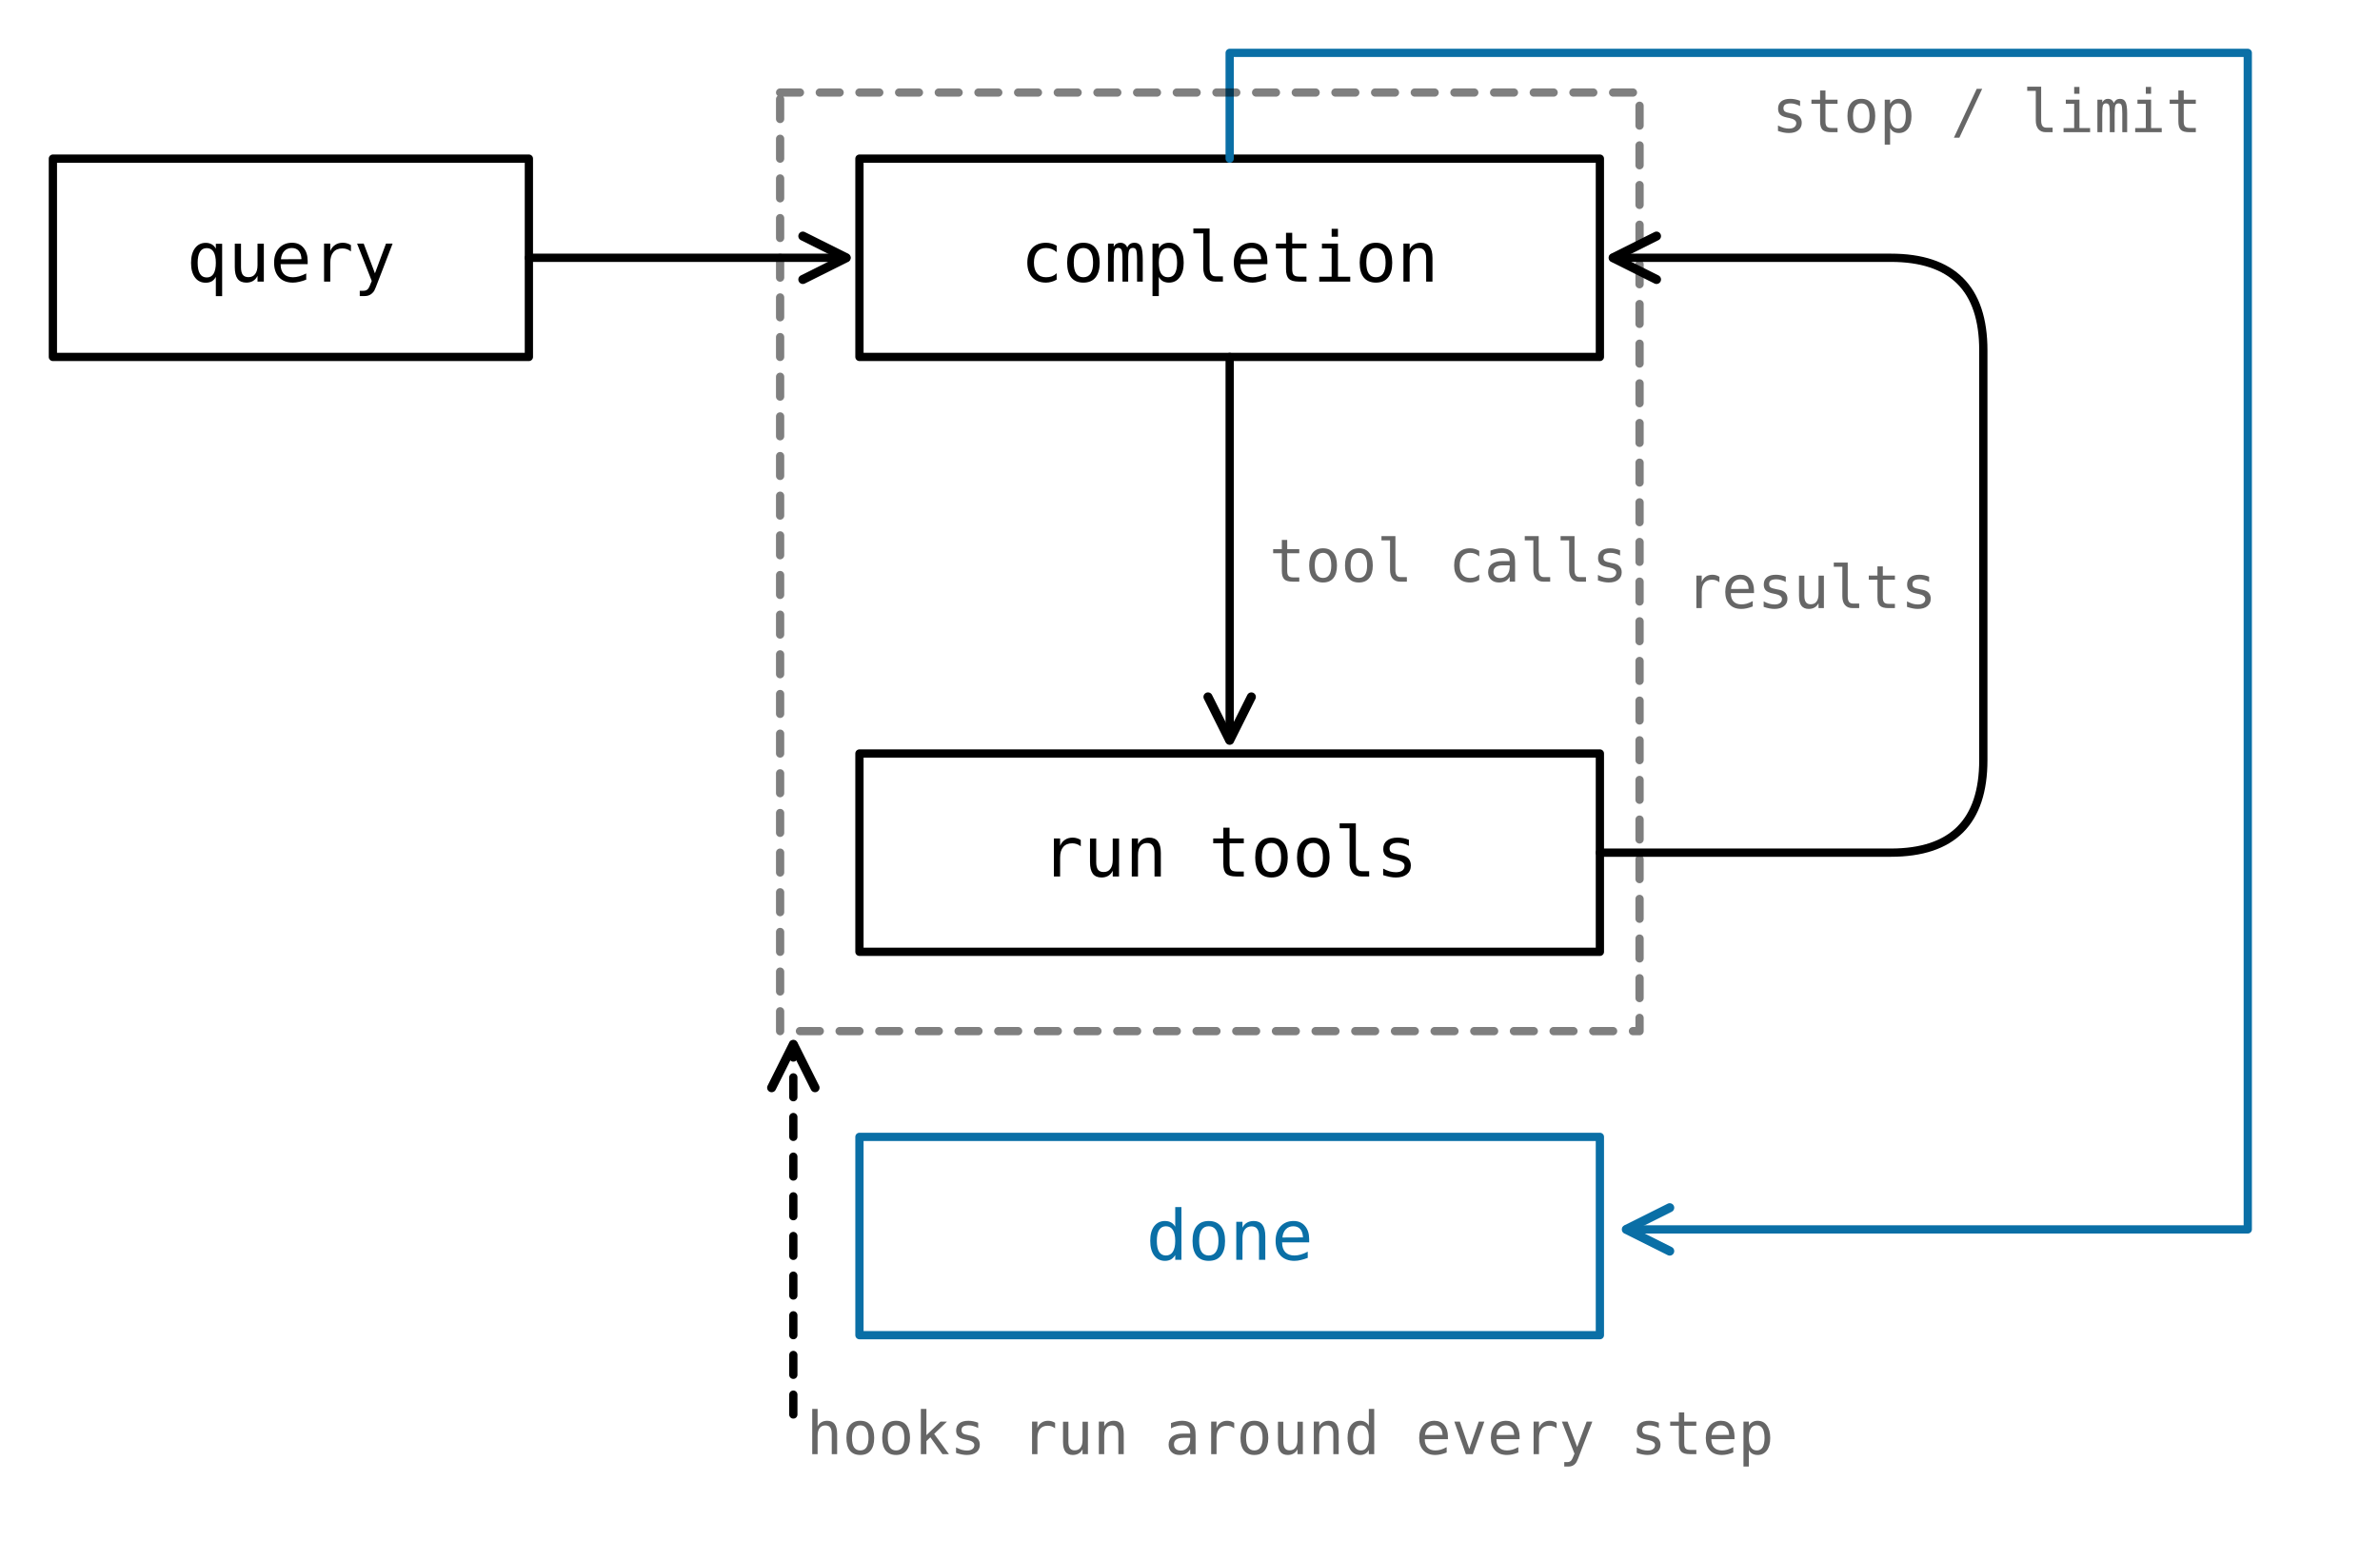
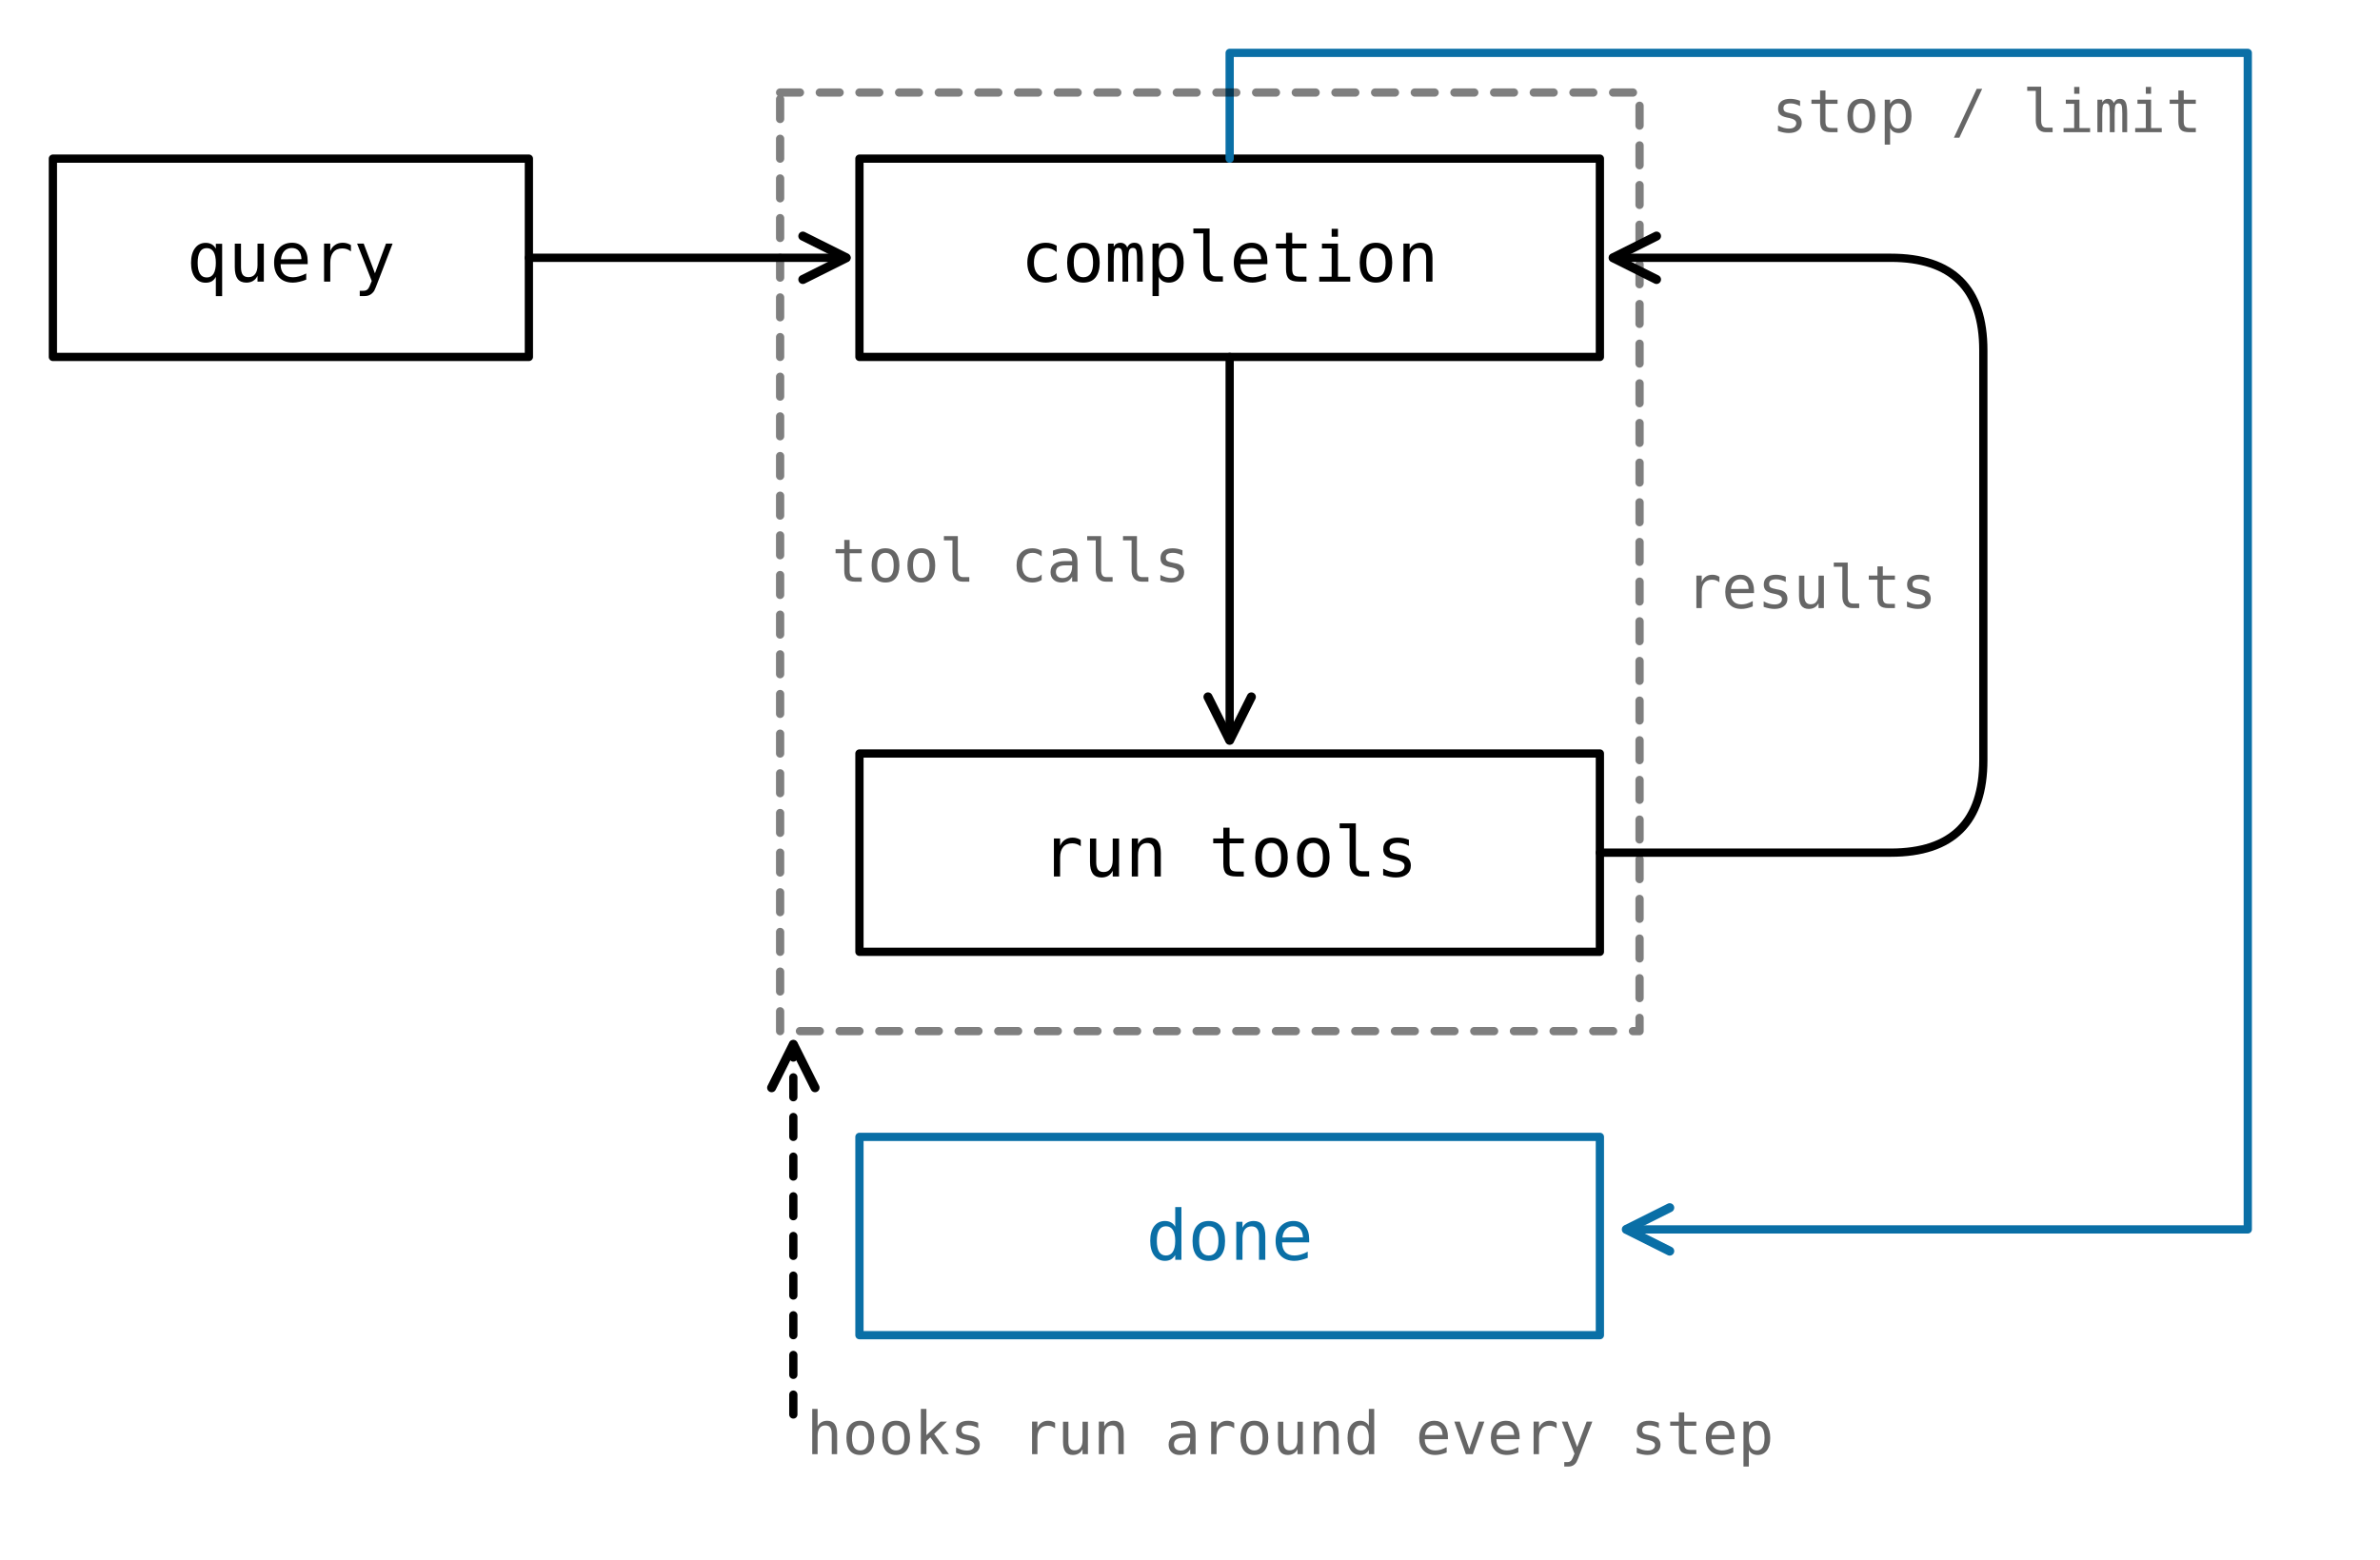
<svg xmlns="http://www.w3.org/2000/svg" viewBox="0 0 360 236" width="360" height="236" role="img" aria-labelledby="sw-agent-loop-t sw-agent-loop-d" fill="none" stroke="currentColor" stroke-width="1.25" stroke-linecap="round" stroke-linejoin="round" font-family="Martian Mono, ui-monospace, SFMono-Regular, Menlo, monospace" font-size="10.5" style="font-family:var(--sw-font-mono,ui-monospace,SFMono-Regular,Menlo,monospace);font-stretch:75%">
  <defs>
    <marker id="sw-agent-loop-a" viewBox="0 0 8 8" refX="7" refY="4" markerWidth="7" markerHeight="7" orient="auto-start-reverse">
      <path d="M1 1 7 4 1 7" stroke="currentColor" stroke-width="1.25" />
    </marker>
    <marker id="sw-agent-loop-aa" viewBox="0 0 8 8" refX="7" refY="4" markerWidth="7" markerHeight="7" orient="auto-start-reverse">
      <path d="M1 1 7 4 1 7" style="stroke:var(--sw-accent,#0a6fa6)" stroke-width="1.25" />
    </marker>
  </defs>
  <rect x="8" y="24" width="72" height="30" />
  <text x="44" y="42.6" text-anchor="middle" stroke="none" fill="currentColor">query</text>
  <path d="M80 39 H128" marker-end="url(#sw-agent-loop-a)" />
  <rect x="130" y="24" width="112" height="30" />
  <text x="186" y="42.6" text-anchor="middle" stroke="none" fill="currentColor">completion</text>
  <path d="M186 54 V112" marker-end="url(#sw-agent-loop-a)" />
-   <text x="192" y="88" text-anchor="start" stroke="none" fill="currentColor" opacity="0.6" font-size="9">tool calls</text>
+   <text x="180" y="88" text-anchor="end" stroke="none" fill="currentColor" opacity="0.6" font-size="9">tool calls</text>
  <rect x="130" y="114" width="112" height="30" />
  <text x="186" y="132.6" text-anchor="middle" stroke="none" fill="currentColor">run tools</text>
  <path d="M242 129 H286 Q300 129 300 115 V53 Q300 39 286 39 H244" marker-end="url(#sw-agent-loop-a)" />
  <text x="255" y="92" text-anchor="start" stroke="none" fill="currentColor" opacity="0.6" font-size="9">results</text>
  <path d="M186 24 V8 H340 V186 H246" marker-end="url(#sw-agent-loop-aa)" style="stroke:var(--sw-accent,#0a6fa6)" />
  <text x="268" y="20" text-anchor="start" stroke="none" fill="currentColor" opacity="0.6" font-size="9">stop / limit</text>
  <rect x="130" y="172" width="112" height="30" style="stroke:var(--sw-accent,#0a6fa6)" />
  <text x="186" y="190.6" text-anchor="middle" stroke="none" style="fill:var(--sw-accent,#0a6fa6)">done</text>
  <rect x="118" y="14" width="130" height="142" stroke-dasharray="3 3" opacity="0.5" />
  <text x="122" y="220" text-anchor="start" stroke="none" fill="currentColor" opacity="0.6" font-size="9">hooks run around every step</text>
  <path d="M120 214 V158" stroke-dasharray="3 3" marker-end="url(#sw-agent-loop-a)" />
</svg>
